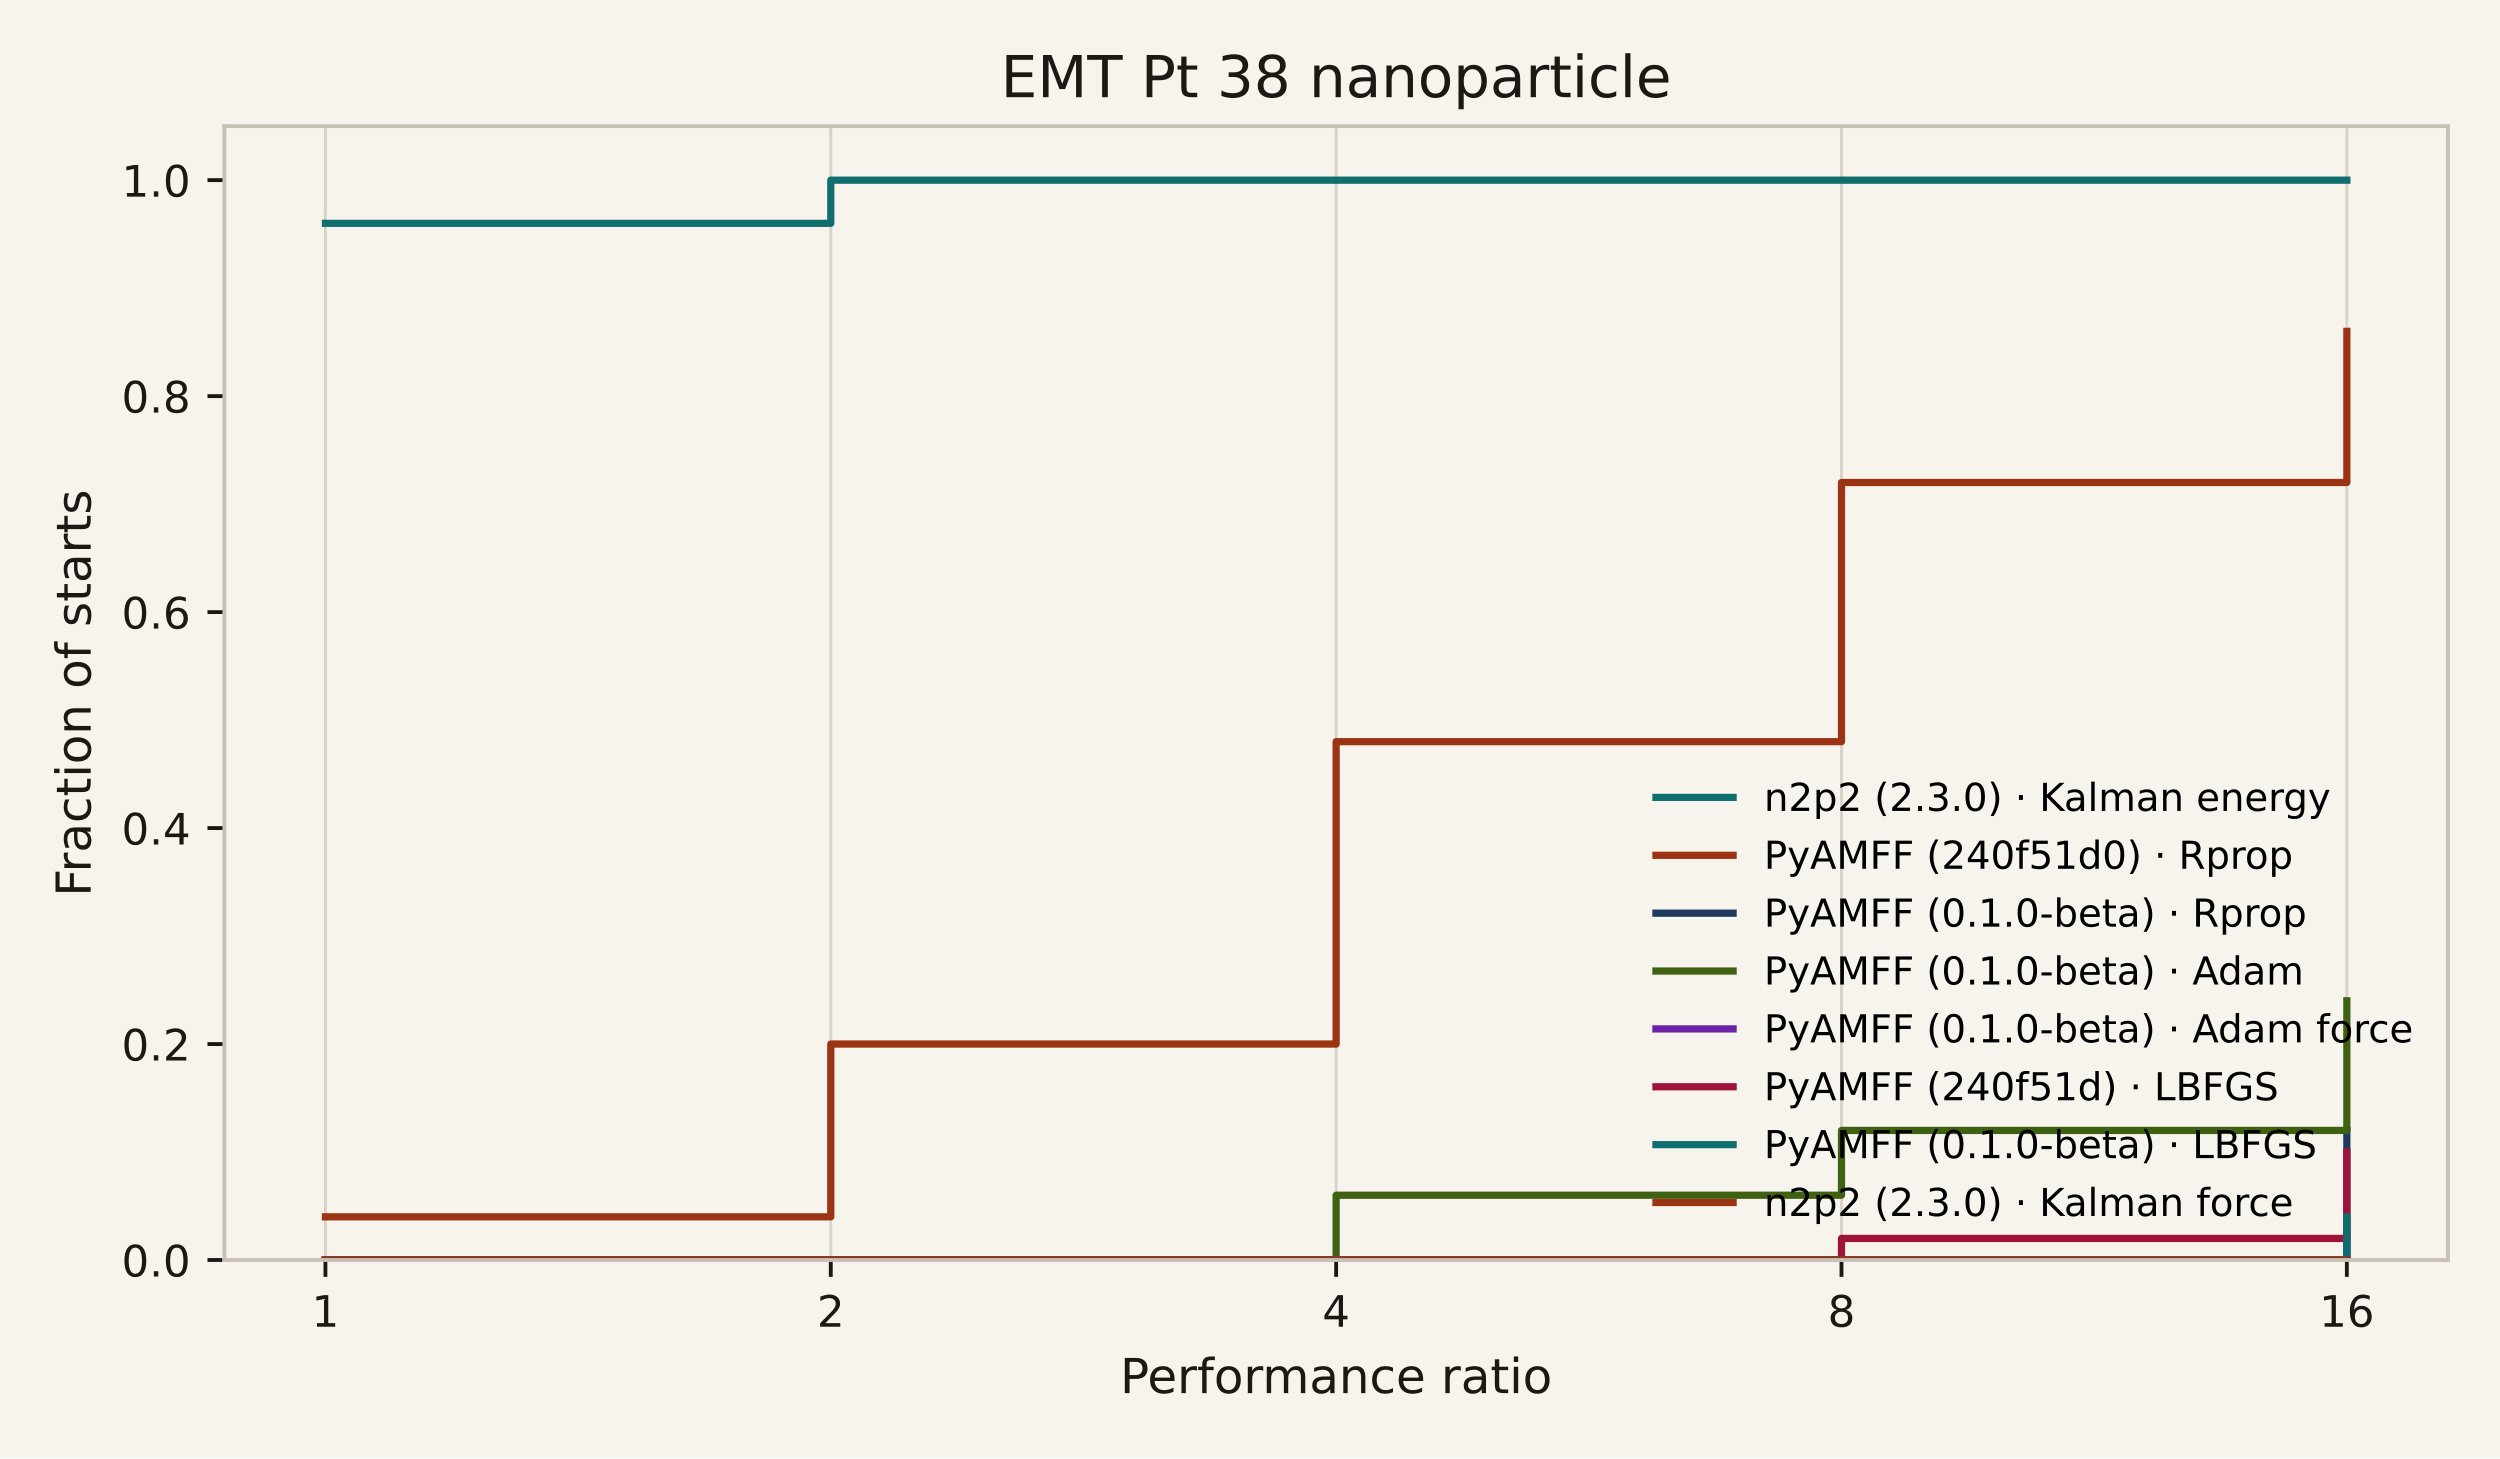
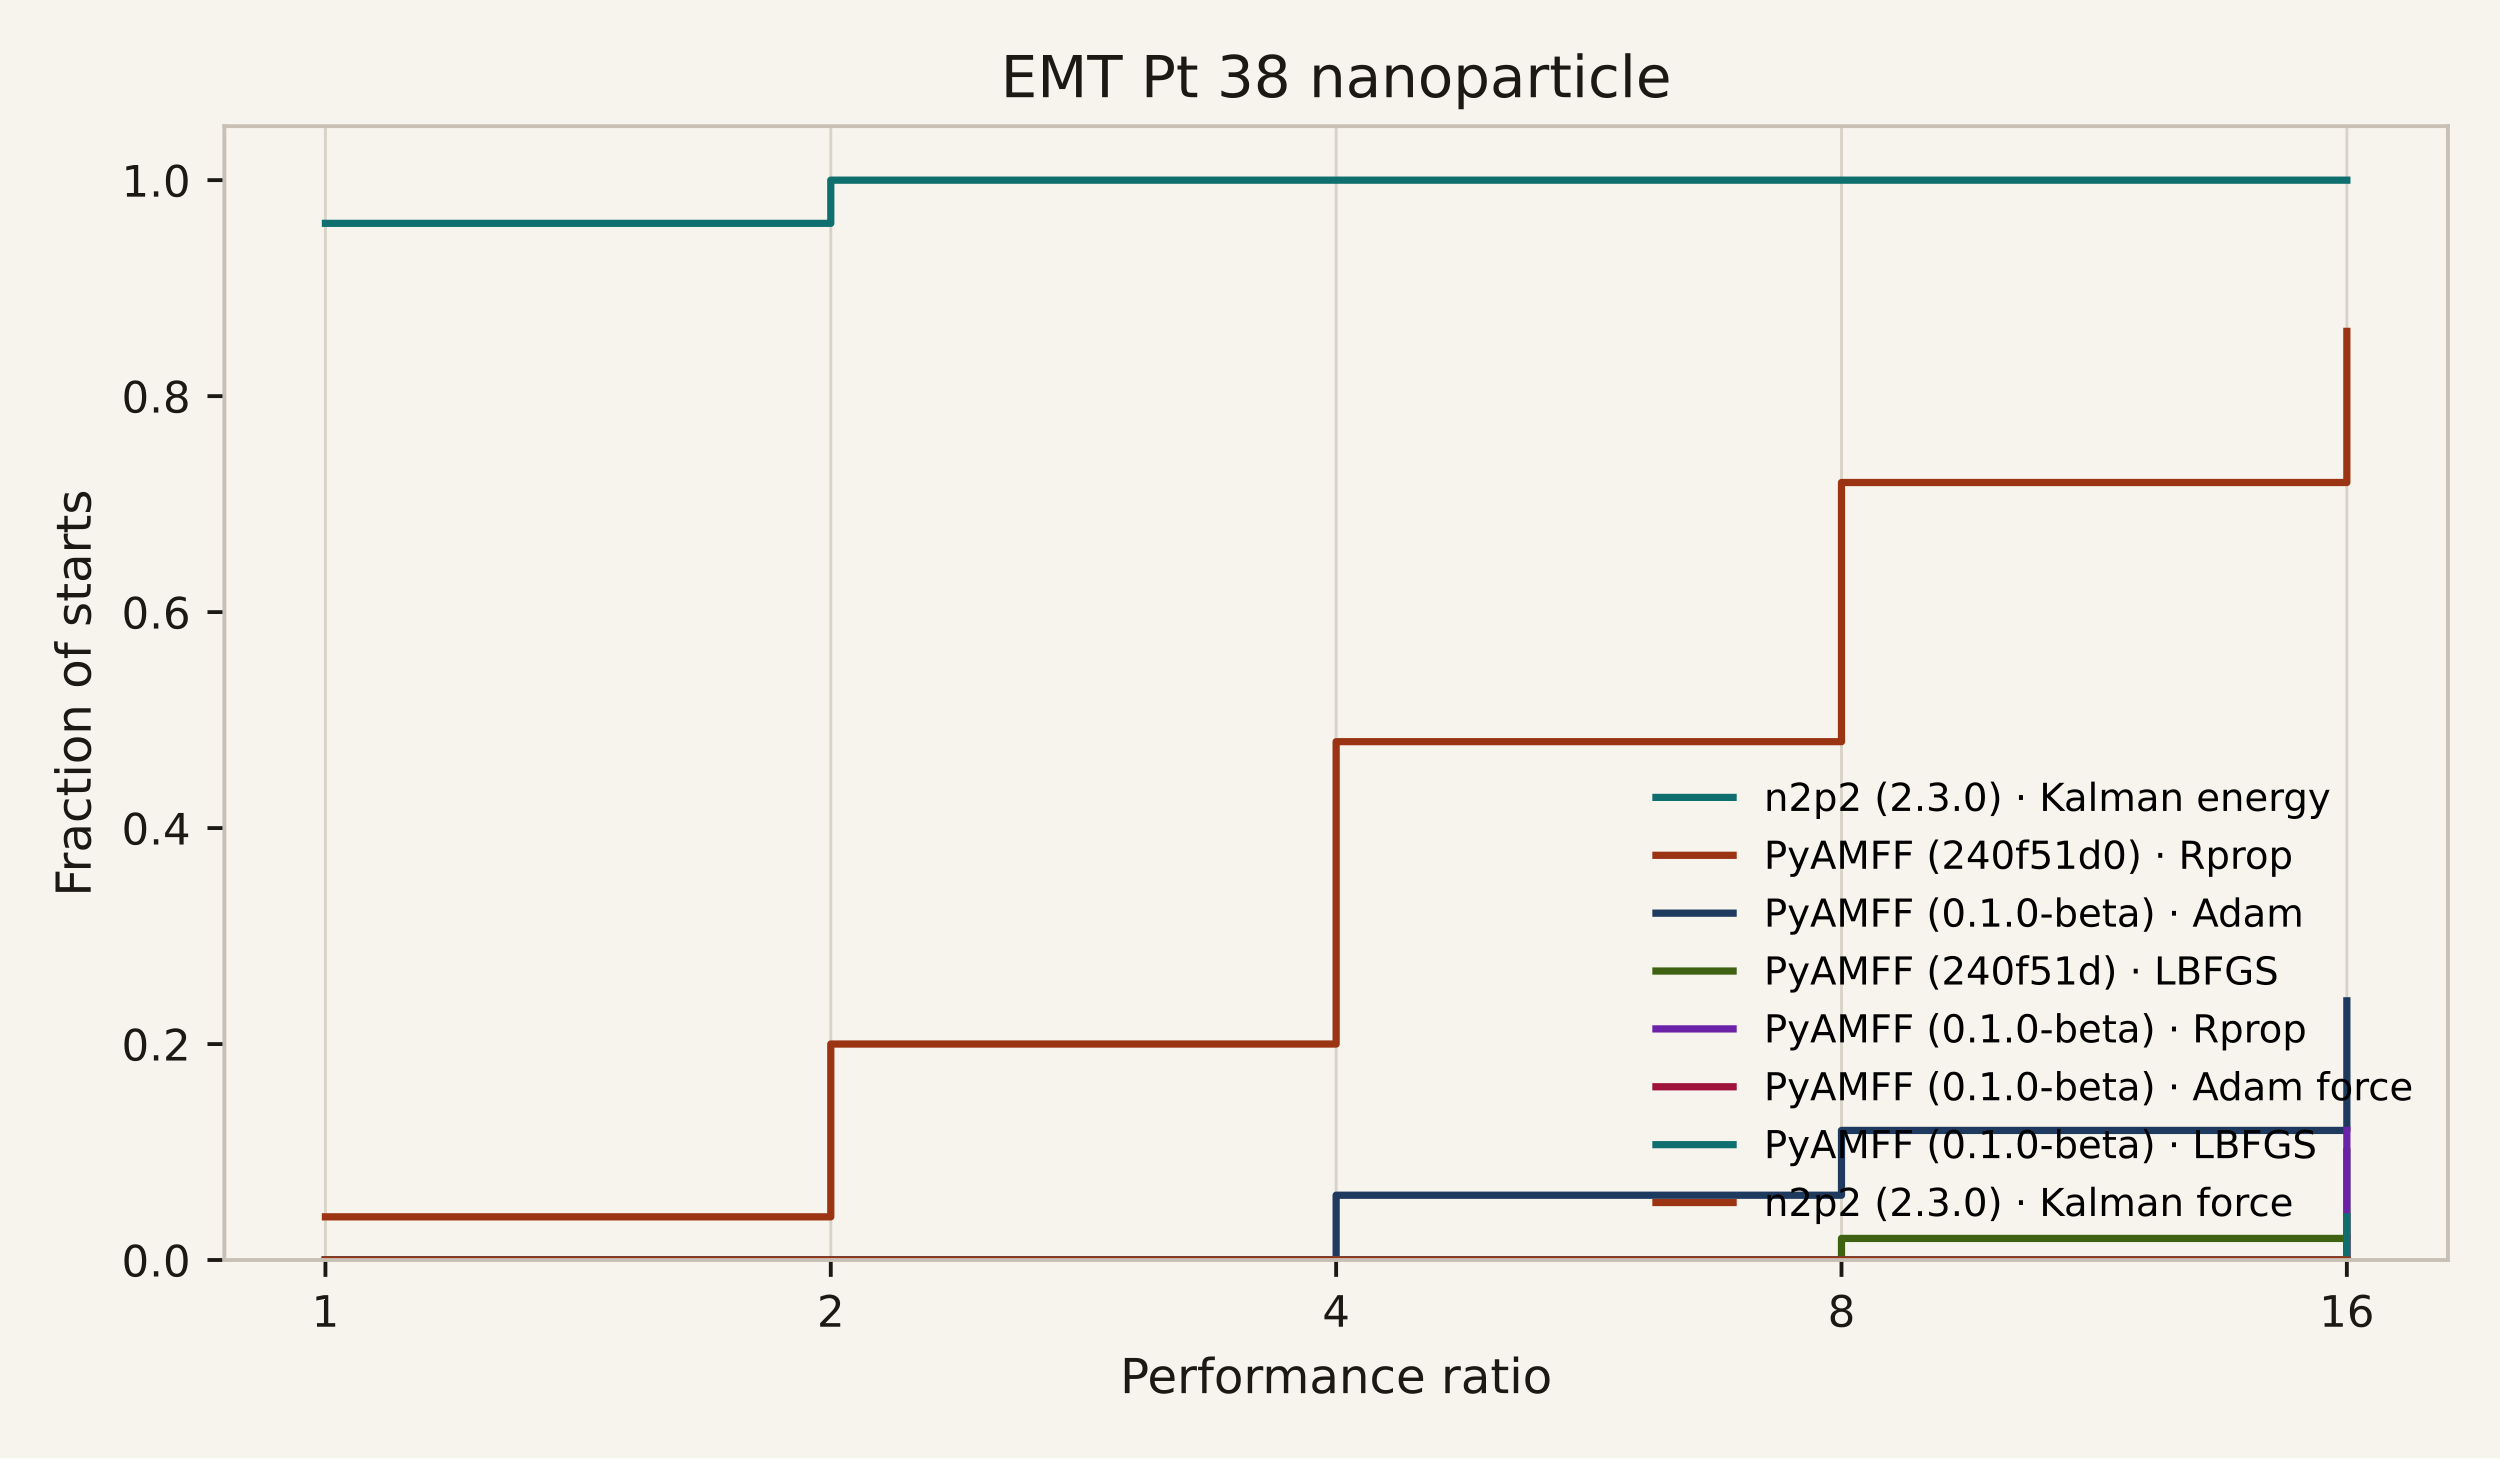
<svg xmlns="http://www.w3.org/2000/svg" xmlns:xlink="http://www.w3.org/1999/xlink" width="518.4pt" height="302.4pt" viewBox="0 0 518.4 302.4" version="1.1">
  <defs>
    <style type="text/css">*{stroke-linejoin: round; stroke-linecap: butt}</style>
  </defs>
  <g id="figure_1">
    <g id="patch_1">
      <path d="M 0 302.4  L 518.4 302.4  L 518.4 0  L 0 0  z " style="fill: #f7f4ee" />
    </g>
    <g id="axes_1">
      <g id="patch_2">
        <path d="M 46.522 261.278  L 507.6 261.278  L 507.6 26.16  L 46.522 26.16  z " style="fill: #f7f4ee" />
      </g>
      <g id="matplotlib.axis_1">
        <g id="xtick_1">
          <g id="line2d_1">
            <path d="M 67.48 261.278  L 67.48 26.16  " clip-path="url(#pdc0ee034fb)" style="fill: none; stroke: #d9d3c7; stroke-width: 0.6; stroke-linecap: square" />
          </g>
          <g id="line2d_2">
            <defs>
              <path id="m0617ce4a32" d="M 0 0  L 0 3.5  " style="stroke: #1c1915; stroke-width: 0.8" />
            </defs>
            <g>
              <use xlink:href="#m0617ce4a32" x="67.48" y="261.278" style="fill: #1c1915; stroke: #1c1915; stroke-width: 0.8" />
            </g>
          </g>
          <g id="text_1">
            <text style="font-size: 9px; font-family: 'DejaVu Sans', 'Bitstream Vera Sans', 'Computer Modern Sans Serif', 'Lucida Grande', 'Verdana', 'Geneva', 'Lucid', 'Arial', 'Helvetica', 'Avant Garde', sans-serif; text-anchor: middle; fill: #1c1915" x="67.48" y="275.116" transform="rotate(-0 67.48042 275.1155)">1</text>
          </g>
        </g>
        <g id="xtick_2">
          <g id="line2d_3">
            <path d="M 172.271 261.278  L 172.271 26.16  " clip-path="url(#pdc0ee034fb)" style="fill: none; stroke: #d9d3c7; stroke-width: 0.6; stroke-linecap: square" />
          </g>
          <g id="line2d_4">
            <g>
              <use xlink:href="#m0617ce4a32" x="172.271" y="261.278" style="fill: #1c1915; stroke: #1c1915; stroke-width: 0.8" />
            </g>
          </g>
          <g id="text_2">
            <text style="font-size: 9px; font-family: 'DejaVu Sans', 'Bitstream Vera Sans', 'Computer Modern Sans Serif', 'Lucida Grande', 'Verdana', 'Geneva', 'Lucid', 'Arial', 'Helvetica', 'Avant Garde', sans-serif; text-anchor: middle; fill: #1c1915" x="172.271" y="275.116" transform="rotate(-0 172.2708 275.1155)">2</text>
          </g>
        </g>
        <g id="xtick_3">
          <g id="line2d_5">
            <path d="M 277.061 261.278  L 277.061 26.16  " clip-path="url(#pdc0ee034fb)" style="fill: none; stroke: #d9d3c7; stroke-width: 0.6; stroke-linecap: square" />
          </g>
          <g id="line2d_6">
            <g>
              <use xlink:href="#m0617ce4a32" x="277.061" y="261.278" style="fill: #1c1915; stroke: #1c1915; stroke-width: 0.8" />
            </g>
          </g>
          <g id="text_3">
            <text style="font-size: 9px; font-family: 'DejaVu Sans', 'Bitstream Vera Sans', 'Computer Modern Sans Serif', 'Lucida Grande', 'Verdana', 'Geneva', 'Lucid', 'Arial', 'Helvetica', 'Avant Garde', sans-serif; text-anchor: middle; fill: #1c1915" x="277.061" y="275.116" transform="rotate(-0 277.0612 275.1155)">4</text>
          </g>
        </g>
        <g id="xtick_4">
          <g id="line2d_7">
            <path d="M 381.852 261.278  L 381.852 26.16  " clip-path="url(#pdc0ee034fb)" style="fill: none; stroke: #d9d3c7; stroke-width: 0.6; stroke-linecap: square" />
          </g>
          <g id="line2d_8">
            <g>
              <use xlink:href="#m0617ce4a32" x="381.852" y="261.278" style="fill: #1c1915; stroke: #1c1915; stroke-width: 0.8" />
            </g>
          </g>
          <g id="text_4">
            <text style="font-size: 9px; font-family: 'DejaVu Sans', 'Bitstream Vera Sans', 'Computer Modern Sans Serif', 'Lucida Grande', 'Verdana', 'Geneva', 'Lucid', 'Arial', 'Helvetica', 'Avant Garde', sans-serif; text-anchor: middle; fill: #1c1915" x="381.852" y="275.116" transform="rotate(-0 381.8515 275.1155)">8</text>
          </g>
        </g>
        <g id="xtick_5">
          <g id="line2d_9">
            <path d="M 486.642 261.278  L 486.642 26.16  " clip-path="url(#pdc0ee034fb)" style="fill: none; stroke: #d9d3c7; stroke-width: 0.6; stroke-linecap: square" />
          </g>
          <g id="line2d_10">
            <g>
              <use xlink:href="#m0617ce4a32" x="486.642" y="261.278" style="fill: #1c1915; stroke: #1c1915; stroke-width: 0.8" />
            </g>
          </g>
          <g id="text_5">
            <text style="font-size: 9px; font-family: 'DejaVu Sans', 'Bitstream Vera Sans', 'Computer Modern Sans Serif', 'Lucida Grande', 'Verdana', 'Geneva', 'Lucid', 'Arial', 'Helvetica', 'Avant Garde', sans-serif; text-anchor: middle; fill: #1c1915" x="486.642" y="275.116" transform="rotate(-0 486.6419 275.1155)">16</text>
          </g>
        </g>
        <g id="text_6">
          <text style="font-size: 10px; font-family: 'DejaVu Sans', 'Bitstream Vera Sans', 'Computer Modern Sans Serif', 'Lucida Grande', 'Verdana', 'Geneva', 'Lucid', 'Arial', 'Helvetica', 'Avant Garde', sans-serif; text-anchor: middle; fill: #1c1915" x="277.061" y="288.876" transform="rotate(-0 277.0612 288.8761)">Performance ratio</text>
        </g>
      </g>
      <g id="matplotlib.axis_2">
        <g id="ytick_1">
          <g id="line2d_11">
            <defs>
              <path id="m97dde00479" d="M 0 0  L -3.5 0  " style="stroke: #1c1915; stroke-width: 0.8" />
            </defs>
            <g>
              <use xlink:href="#m97dde00479" x="46.522" y="261.278" style="fill: #1c1915; stroke: #1c1915; stroke-width: 0.8" />
            </g>
          </g>
          <g id="text_7">
            <text style="font-size: 9px; font-family: 'DejaVu Sans', 'Bitstream Vera Sans', 'Computer Modern Sans Serif', 'Lucida Grande', 'Verdana', 'Geneva', 'Lucid', 'Arial', 'Helvetica', 'Avant Garde', sans-serif; text-anchor: end; fill: #1c1915" x="39.522" y="264.697" transform="rotate(-0 39.52234 264.6966)">0.0</text>
          </g>
        </g>
        <g id="ytick_2">
          <g id="line2d_12">
            <g>
              <use xlink:href="#m97dde00479" x="46.522" y="216.493" style="fill: #1c1915; stroke: #1c1915; stroke-width: 0.8" />
            </g>
          </g>
          <g id="text_8">
            <text style="font-size: 9px; font-family: 'DejaVu Sans', 'Bitstream Vera Sans', 'Computer Modern Sans Serif', 'Lucida Grande', 'Verdana', 'Geneva', 'Lucid', 'Arial', 'Helvetica', 'Avant Garde', sans-serif; text-anchor: end; fill: #1c1915" x="39.522" y="219.912" transform="rotate(-0 39.52234 219.9123)">0.2</text>
          </g>
        </g>
        <g id="ytick_3">
          <g id="line2d_13">
            <g>
              <use xlink:href="#m97dde00479" x="46.522" y="171.709" style="fill: #1c1915; stroke: #1c1915; stroke-width: 0.8" />
            </g>
          </g>
          <g id="text_9">
            <text style="font-size: 9px; font-family: 'DejaVu Sans', 'Bitstream Vera Sans', 'Computer Modern Sans Serif', 'Lucida Grande', 'Verdana', 'Geneva', 'Lucid', 'Arial', 'Helvetica', 'Avant Garde', sans-serif; text-anchor: end; fill: #1c1915" x="39.522" y="175.128" transform="rotate(-0 39.52234 175.128)">0.4</text>
          </g>
        </g>
        <g id="ytick_4">
          <g id="line2d_14">
            <g>
              <use xlink:href="#m97dde00479" x="46.522" y="126.925" style="fill: #1c1915; stroke: #1c1915; stroke-width: 0.8" />
            </g>
          </g>
          <g id="text_10">
            <text style="font-size: 9px; font-family: 'DejaVu Sans', 'Bitstream Vera Sans', 'Computer Modern Sans Serif', 'Lucida Grande', 'Verdana', 'Geneva', 'Lucid', 'Arial', 'Helvetica', 'Avant Garde', sans-serif; text-anchor: end; fill: #1c1915" x="39.522" y="130.344" transform="rotate(-0 39.52234 130.3437)">0.6</text>
          </g>
        </g>
        <g id="ytick_5">
          <g id="line2d_15">
            <g>
              <use xlink:href="#m97dde00479" x="46.522" y="82.14" style="fill: #1c1915; stroke: #1c1915; stroke-width: 0.8" />
            </g>
          </g>
          <g id="text_11">
            <text style="font-size: 9px; font-family: 'DejaVu Sans', 'Bitstream Vera Sans', 'Computer Modern Sans Serif', 'Lucida Grande', 'Verdana', 'Geneva', 'Lucid', 'Arial', 'Helvetica', 'Avant Garde', sans-serif; text-anchor: end; fill: #1c1915" x="39.522" y="85.559" transform="rotate(-0 39.52234 85.55934)">0.8</text>
          </g>
        </g>
        <g id="ytick_6">
          <g id="line2d_16">
            <g>
              <use xlink:href="#m97dde00479" x="46.522" y="37.356" style="fill: #1c1915; stroke: #1c1915; stroke-width: 0.8" />
            </g>
          </g>
          <g id="text_12">
            <text style="font-size: 9px; font-family: 'DejaVu Sans', 'Bitstream Vera Sans', 'Computer Modern Sans Serif', 'Lucida Grande', 'Verdana', 'Geneva', 'Lucid', 'Arial', 'Helvetica', 'Avant Garde', sans-serif; text-anchor: end; fill: #1c1915" x="39.522" y="40.775" transform="rotate(-0 39.52234 40.77502)">1.0</text>
          </g>
        </g>
        <g id="text_13">
          <text style="font-size: 10px; font-family: 'DejaVu Sans', 'Bitstream Vera Sans', 'Computer Modern Sans Serif', 'Lucida Grande', 'Verdana', 'Geneva', 'Lucid', 'Arial', 'Helvetica', 'Avant Garde', sans-serif; text-anchor: middle; fill: #1c1915" x="18.807" y="143.719" transform="rotate(-90 18.80719 143.7188)">Fraction of starts</text>
        </g>
      </g>
      <g id="line2d_17">
        <path d="M 67.48 46.313  L 172.271 46.313  L 172.271 37.356  L 277.061 37.356  L 277.061 37.356  L 381.852 37.356  L 381.852 37.356  L 486.642 37.356  L 486.642 37.356  " clip-path="url(#pdc0ee034fb)" style="fill: none; stroke: #0f6e6e; stroke-width: 1.5; stroke-linecap: square" />
      </g>
      <g id="line2d_18">
        <path d="M 67.48 252.321  L 172.271 252.321  L 172.271 216.493  L 277.061 216.493  L 277.061 153.795  L 381.852 153.795  L 381.852 100.054  L 486.642 100.054  L 486.642 68.705  " clip-path="url(#pdc0ee034fb)" style="fill: none; stroke: #9a3412; stroke-width: 1.5; stroke-linecap: square" />
      </g>
      <g id="line2d_19">
-         <path d="M 67.48 261.278  L 172.271 261.278  L 172.271 261.278  L 277.061 261.278  L 277.061 261.278  L 381.852 261.278  L 381.852 261.278  L 486.642 261.278  L 486.642 234.407  " clip-path="url(#pdc0ee034fb)" style="fill: none; stroke: #1e3a5f; stroke-width: 1.5; stroke-linecap: square" />
+         <path d="M 67.48 261.278  L 172.271 261.278  L 172.271 261.278  L 277.061 261.278  L 277.061 247.842  L 381.852 247.842  L 381.852 234.407  L 486.642 234.407  L 486.642 207.536  " clip-path="url(#pdc0ee034fb)" style="fill: none; stroke: #1e3a5f; stroke-width: 1.5; stroke-linecap: square" />
      </g>
      <g id="line2d_20">
-         <path d="M 67.48 261.278  L 172.271 261.278  L 172.271 261.278  L 277.061 261.278  L 277.061 247.842  L 381.852 247.842  L 381.852 234.407  L 486.642 234.407  L 486.642 207.536  " clip-path="url(#pdc0ee034fb)" style="fill: none; stroke: #3f6212; stroke-width: 1.5; stroke-linecap: square" />
+         <path d="M 67.48 261.278  L 172.271 261.278  L 172.271 261.278  L 277.061 261.278  L 277.061 261.278  L 381.852 261.278  L 381.852 256.799  L 486.642 256.799  L 486.642 238.885  " clip-path="url(#pdc0ee034fb)" style="fill: none; stroke: #3f6212; stroke-width: 1.5; stroke-linecap: square" />
      </g>
      <g id="line2d_21">
-         <path d="M 67.48 261.278  L 172.271 261.278  L 172.271 261.278  L 277.061 261.278  L 277.061 261.278  L 381.852 261.278  L 381.852 261.278  L 486.642 261.278  L 486.642 256.799  " clip-path="url(#pdc0ee034fb)" style="fill: none; stroke: #6b21a8; stroke-width: 1.5; stroke-linecap: square" />
+         <path d="M 67.48 261.278  L 172.271 261.278  L 172.271 261.278  L 277.061 261.278  L 277.061 261.278  L 381.852 261.278  L 381.852 261.278  L 486.642 261.278  L 486.642 234.407  " clip-path="url(#pdc0ee034fb)" style="fill: none; stroke: #6b21a8; stroke-width: 1.5; stroke-linecap: square" />
      </g>
      <g id="line2d_22">
-         <path d="M 67.48 261.278  L 172.271 261.278  L 172.271 261.278  L 277.061 261.278  L 277.061 261.278  L 381.852 261.278  L 381.852 256.799  L 486.642 256.799  L 486.642 238.885  " clip-path="url(#pdc0ee034fb)" style="fill: none; stroke: #9f1239; stroke-width: 1.5; stroke-linecap: square" />
+         <path d="M 67.48 261.278  L 172.271 261.278  L 172.271 261.278  L 277.061 261.278  L 277.061 261.278  L 381.852 261.278  L 381.852 261.278  L 486.642 261.278  L 486.642 256.799  " clip-path="url(#pdc0ee034fb)" style="fill: none; stroke: #9f1239; stroke-width: 1.5; stroke-linecap: square" />
      </g>
      <g id="line2d_23">
        <path d="M 67.48 261.278  L 172.271 261.278  L 172.271 261.278  L 277.061 261.278  L 277.061 261.278  L 381.852 261.278  L 381.852 261.278  L 486.642 261.278  L 486.642 252.321  " clip-path="url(#pdc0ee034fb)" style="fill: none; stroke: #0f6e6e; stroke-width: 1.5; stroke-linecap: square" />
      </g>
      <g id="line2d_24">
        <path d="M 67.48 261.278  L 172.271 261.278  L 172.271 261.278  L 277.061 261.278  L 277.061 261.278  L 381.852 261.278  L 381.852 261.278  L 486.642 261.278  L 486.642 261.278  " clip-path="url(#pdc0ee034fb)" style="fill: none; stroke: #9a3412; stroke-width: 1.5; stroke-linecap: square" />
      </g>
      <g id="patch_3">
        <path d="M 46.522 261.278  L 46.522 26.16  " style="fill: none; stroke: #c8c0b4; stroke-width: 0.8; stroke-linejoin: miter; stroke-linecap: square" />
      </g>
      <g id="patch_4">
        <path d="M 507.6 261.278  L 507.6 26.16  " style="fill: none; stroke: #c8c0b4; stroke-width: 0.8; stroke-linejoin: miter; stroke-linecap: square" />
      </g>
      <g id="patch_5">
        <path d="M 46.522 261.278  L 507.6 261.278  " style="fill: none; stroke: #c8c0b4; stroke-width: 0.8; stroke-linejoin: miter; stroke-linecap: square" />
      </g>
      <g id="patch_6">
        <path d="M 46.522 26.16  L 507.6 26.16  " style="fill: none; stroke: #c8c0b4; stroke-width: 0.8; stroke-linejoin: miter; stroke-linecap: square" />
      </g>
      <g id="text_14">
        <text style="font-size: 12px; font-family: 'DejaVu Sans', 'Bitstream Vera Sans', 'Computer Modern Sans Serif', 'Lucida Grande', 'Verdana', 'Geneva', 'Lucid', 'Arial', 'Helvetica', 'Avant Garde', sans-serif; text-anchor: middle; fill: #1c1915" x="277.061" y="20.16" transform="rotate(-0 277.0612 20.16)">EMT Pt 38 nanoparticle</text>
      </g>
      <g id="legend_1">
        <g id="line2d_25">
          <path d="M 343.376 165.351  L 351.376 165.351  L 351.376 165.351  L 359.376 165.351  L 359.376 165.351  " style="fill: none; stroke: #0f6e6e; stroke-width: 1.5; stroke-linecap: square" />
        </g>
        <g id="text_15">
          <text style="font-size: 8px; font-family: 'DejaVu Sans', 'Bitstream Vera Sans', 'Computer Modern Sans Serif', 'Lucida Grande', 'Verdana', 'Geneva', 'Lucid', 'Arial', 'Helvetica', 'Avant Garde', sans-serif; text-anchor: start" x="365.776" y="168.151" transform="rotate(-0 365.7763 168.1514)">n2p2 (2.3.0) · Kalman energy</text>
        </g>
        <g id="line2d_26">
          <path d="M 343.376 177.352  L 351.376 177.352  L 351.376 177.352  L 359.376 177.352  L 359.376 177.352  " style="fill: none; stroke: #9a3412; stroke-width: 1.5; stroke-linecap: square" />
        </g>
        <g id="text_16">
          <text style="font-size: 8px; font-family: 'DejaVu Sans', 'Bitstream Vera Sans', 'Computer Modern Sans Serif', 'Lucida Grande', 'Verdana', 'Geneva', 'Lucid', 'Arial', 'Helvetica', 'Avant Garde', sans-serif; text-anchor: start" x="365.776" y="180.152" transform="rotate(-0 365.7763 180.152)">PyAMFF (240f51d0) · Rprop</text>
        </g>
        <g id="line2d_27">
          <path d="M 343.376 189.353  L 351.376 189.353  L 351.376 189.353  L 359.376 189.353  L 359.376 189.353  " style="fill: none; stroke: #1e3a5f; stroke-width: 1.5; stroke-linecap: square" />
        </g>
        <g id="text_17">
-           <text style="font-size: 8px; font-family: 'DejaVu Sans', 'Bitstream Vera Sans', 'Computer Modern Sans Serif', 'Lucida Grande', 'Verdana', 'Geneva', 'Lucid', 'Arial', 'Helvetica', 'Avant Garde', sans-serif; text-anchor: start" x="365.776" y="192.153" transform="rotate(-0 365.7763 192.1527)">PyAMFF (0.1.0-beta) · Rprop</text>
+           <text style="font-size: 8px; font-family: 'DejaVu Sans', 'Bitstream Vera Sans', 'Computer Modern Sans Serif', 'Lucida Grande', 'Verdana', 'Geneva', 'Lucid', 'Arial', 'Helvetica', 'Avant Garde', sans-serif; text-anchor: start" x="365.776" y="192.153" transform="rotate(-0 365.7763 192.1527)">PyAMFF (0.1.0-beta) · Adam</text>
        </g>
        <g id="line2d_28">
          <path d="M 343.376 201.353  L 351.376 201.353  L 351.376 201.353  L 359.376 201.353  L 359.376 201.353  " style="fill: none; stroke: #3f6212; stroke-width: 1.5; stroke-linecap: square" />
        </g>
        <g id="text_18">
-           <text style="font-size: 8px; font-family: 'DejaVu Sans', 'Bitstream Vera Sans', 'Computer Modern Sans Serif', 'Lucida Grande', 'Verdana', 'Geneva', 'Lucid', 'Arial', 'Helvetica', 'Avant Garde', sans-serif; text-anchor: start" x="365.776" y="204.153" transform="rotate(-0 365.7763 204.1533)">PyAMFF (0.1.0-beta) · Adam</text>
+           <text style="font-size: 8px; font-family: 'DejaVu Sans', 'Bitstream Vera Sans', 'Computer Modern Sans Serif', 'Lucida Grande', 'Verdana', 'Geneva', 'Lucid', 'Arial', 'Helvetica', 'Avant Garde', sans-serif; text-anchor: start" x="365.776" y="204.153" transform="rotate(-0 365.7763 204.1533)">PyAMFF (240f51d) · LBFGS</text>
        </g>
        <g id="line2d_29">
          <path d="M 343.376 213.354  L 351.376 213.354  L 351.376 213.354  L 359.376 213.354  L 359.376 213.354  " style="fill: none; stroke: #6b21a8; stroke-width: 1.5; stroke-linecap: square" />
        </g>
        <g id="text_19">
-           <text style="font-size: 8px; font-family: 'DejaVu Sans', 'Bitstream Vera Sans', 'Computer Modern Sans Serif', 'Lucida Grande', 'Verdana', 'Geneva', 'Lucid', 'Arial', 'Helvetica', 'Avant Garde', sans-serif; text-anchor: start" x="365.776" y="216.154" transform="rotate(-0 365.7763 216.1539)">PyAMFF (0.1.0-beta) · Adam force</text>
+           <text style="font-size: 8px; font-family: 'DejaVu Sans', 'Bitstream Vera Sans', 'Computer Modern Sans Serif', 'Lucida Grande', 'Verdana', 'Geneva', 'Lucid', 'Arial', 'Helvetica', 'Avant Garde', sans-serif; text-anchor: start" x="365.776" y="216.154" transform="rotate(-0 365.7763 216.1539)">PyAMFF (0.1.0-beta) · Rprop</text>
        </g>
        <g id="line2d_30">
          <path d="M 343.376 225.355  L 351.376 225.355  L 351.376 225.355  L 359.376 225.355  L 359.376 225.355  " style="fill: none; stroke: #9f1239; stroke-width: 1.5; stroke-linecap: square" />
        </g>
        <g id="text_20">
-           <text style="font-size: 8px; font-family: 'DejaVu Sans', 'Bitstream Vera Sans', 'Computer Modern Sans Serif', 'Lucida Grande', 'Verdana', 'Geneva', 'Lucid', 'Arial', 'Helvetica', 'Avant Garde', sans-serif; text-anchor: start" x="365.776" y="228.155" transform="rotate(-0 365.7763 228.1545)">PyAMFF (240f51d) · LBFGS</text>
+           <text style="font-size: 8px; font-family: 'DejaVu Sans', 'Bitstream Vera Sans', 'Computer Modern Sans Serif', 'Lucida Grande', 'Verdana', 'Geneva', 'Lucid', 'Arial', 'Helvetica', 'Avant Garde', sans-serif; text-anchor: start" x="365.776" y="228.155" transform="rotate(-0 365.7763 228.1545)">PyAMFF (0.1.0-beta) · Adam force</text>
        </g>
        <g id="line2d_31">
          <path d="M 343.376 237.355  L 351.376 237.355  L 351.376 237.355  L 359.376 237.355  L 359.376 237.355  " style="fill: none; stroke: #0f6e6e; stroke-width: 1.5; stroke-linecap: square" />
        </g>
        <g id="text_21">
          <text style="font-size: 8px; font-family: 'DejaVu Sans', 'Bitstream Vera Sans', 'Computer Modern Sans Serif', 'Lucida Grande', 'Verdana', 'Geneva', 'Lucid', 'Arial', 'Helvetica', 'Avant Garde', sans-serif; text-anchor: start" x="365.776" y="240.155" transform="rotate(-0 365.7763 240.1552)">PyAMFF (0.1.0-beta) · LBFGS</text>
        </g>
        <g id="line2d_32">
          <path d="M 343.376 249.356  L 351.376 249.356  L 351.376 249.356  L 359.376 249.356  L 359.376 249.356  " style="fill: none; stroke: #9a3412; stroke-width: 1.5; stroke-linecap: square" />
        </g>
        <g id="text_22">
          <text style="font-size: 8px; font-family: 'DejaVu Sans', 'Bitstream Vera Sans', 'Computer Modern Sans Serif', 'Lucida Grande', 'Verdana', 'Geneva', 'Lucid', 'Arial', 'Helvetica', 'Avant Garde', sans-serif; text-anchor: start" x="365.776" y="252.156" transform="rotate(-0 365.7763 252.1558)">n2p2 (2.3.0) · Kalman force</text>
        </g>
      </g>
    </g>
  </g>
  <defs>
    <clipPath id="pdc0ee034fb">
      <rect x="46.522" y="26.16" width="461.078" height="235.118" />
    </clipPath>
  </defs>
</svg>
